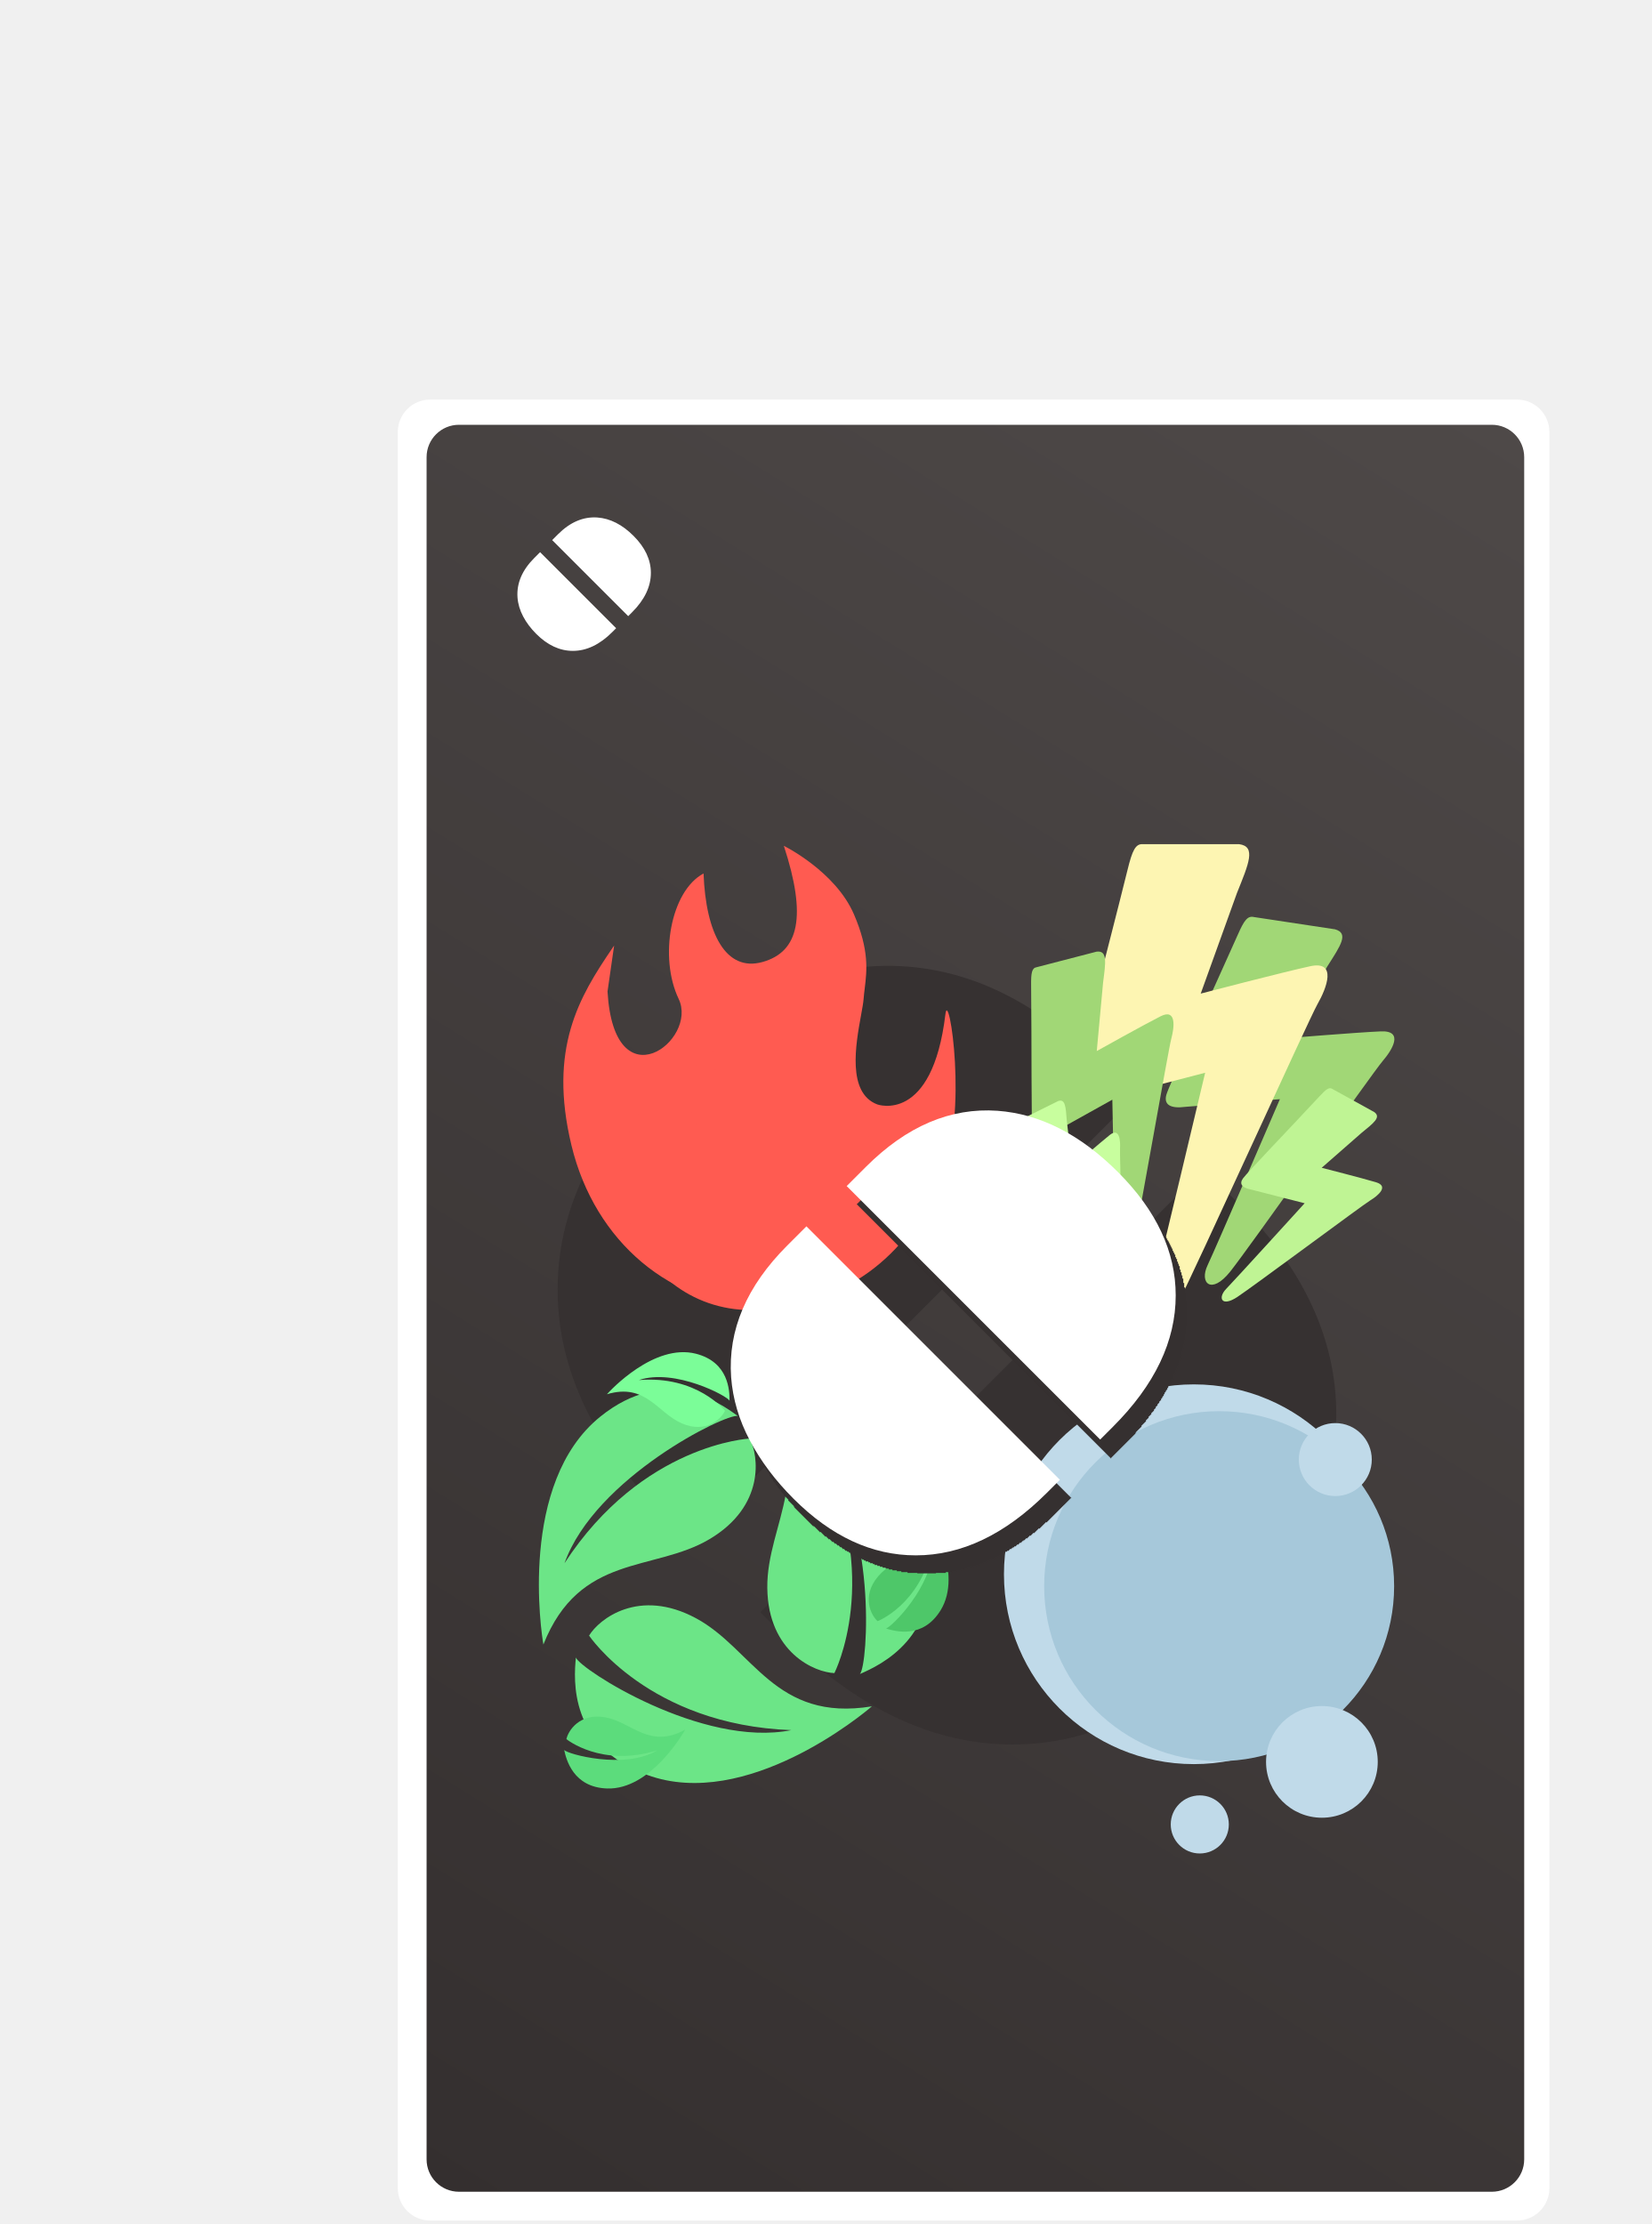
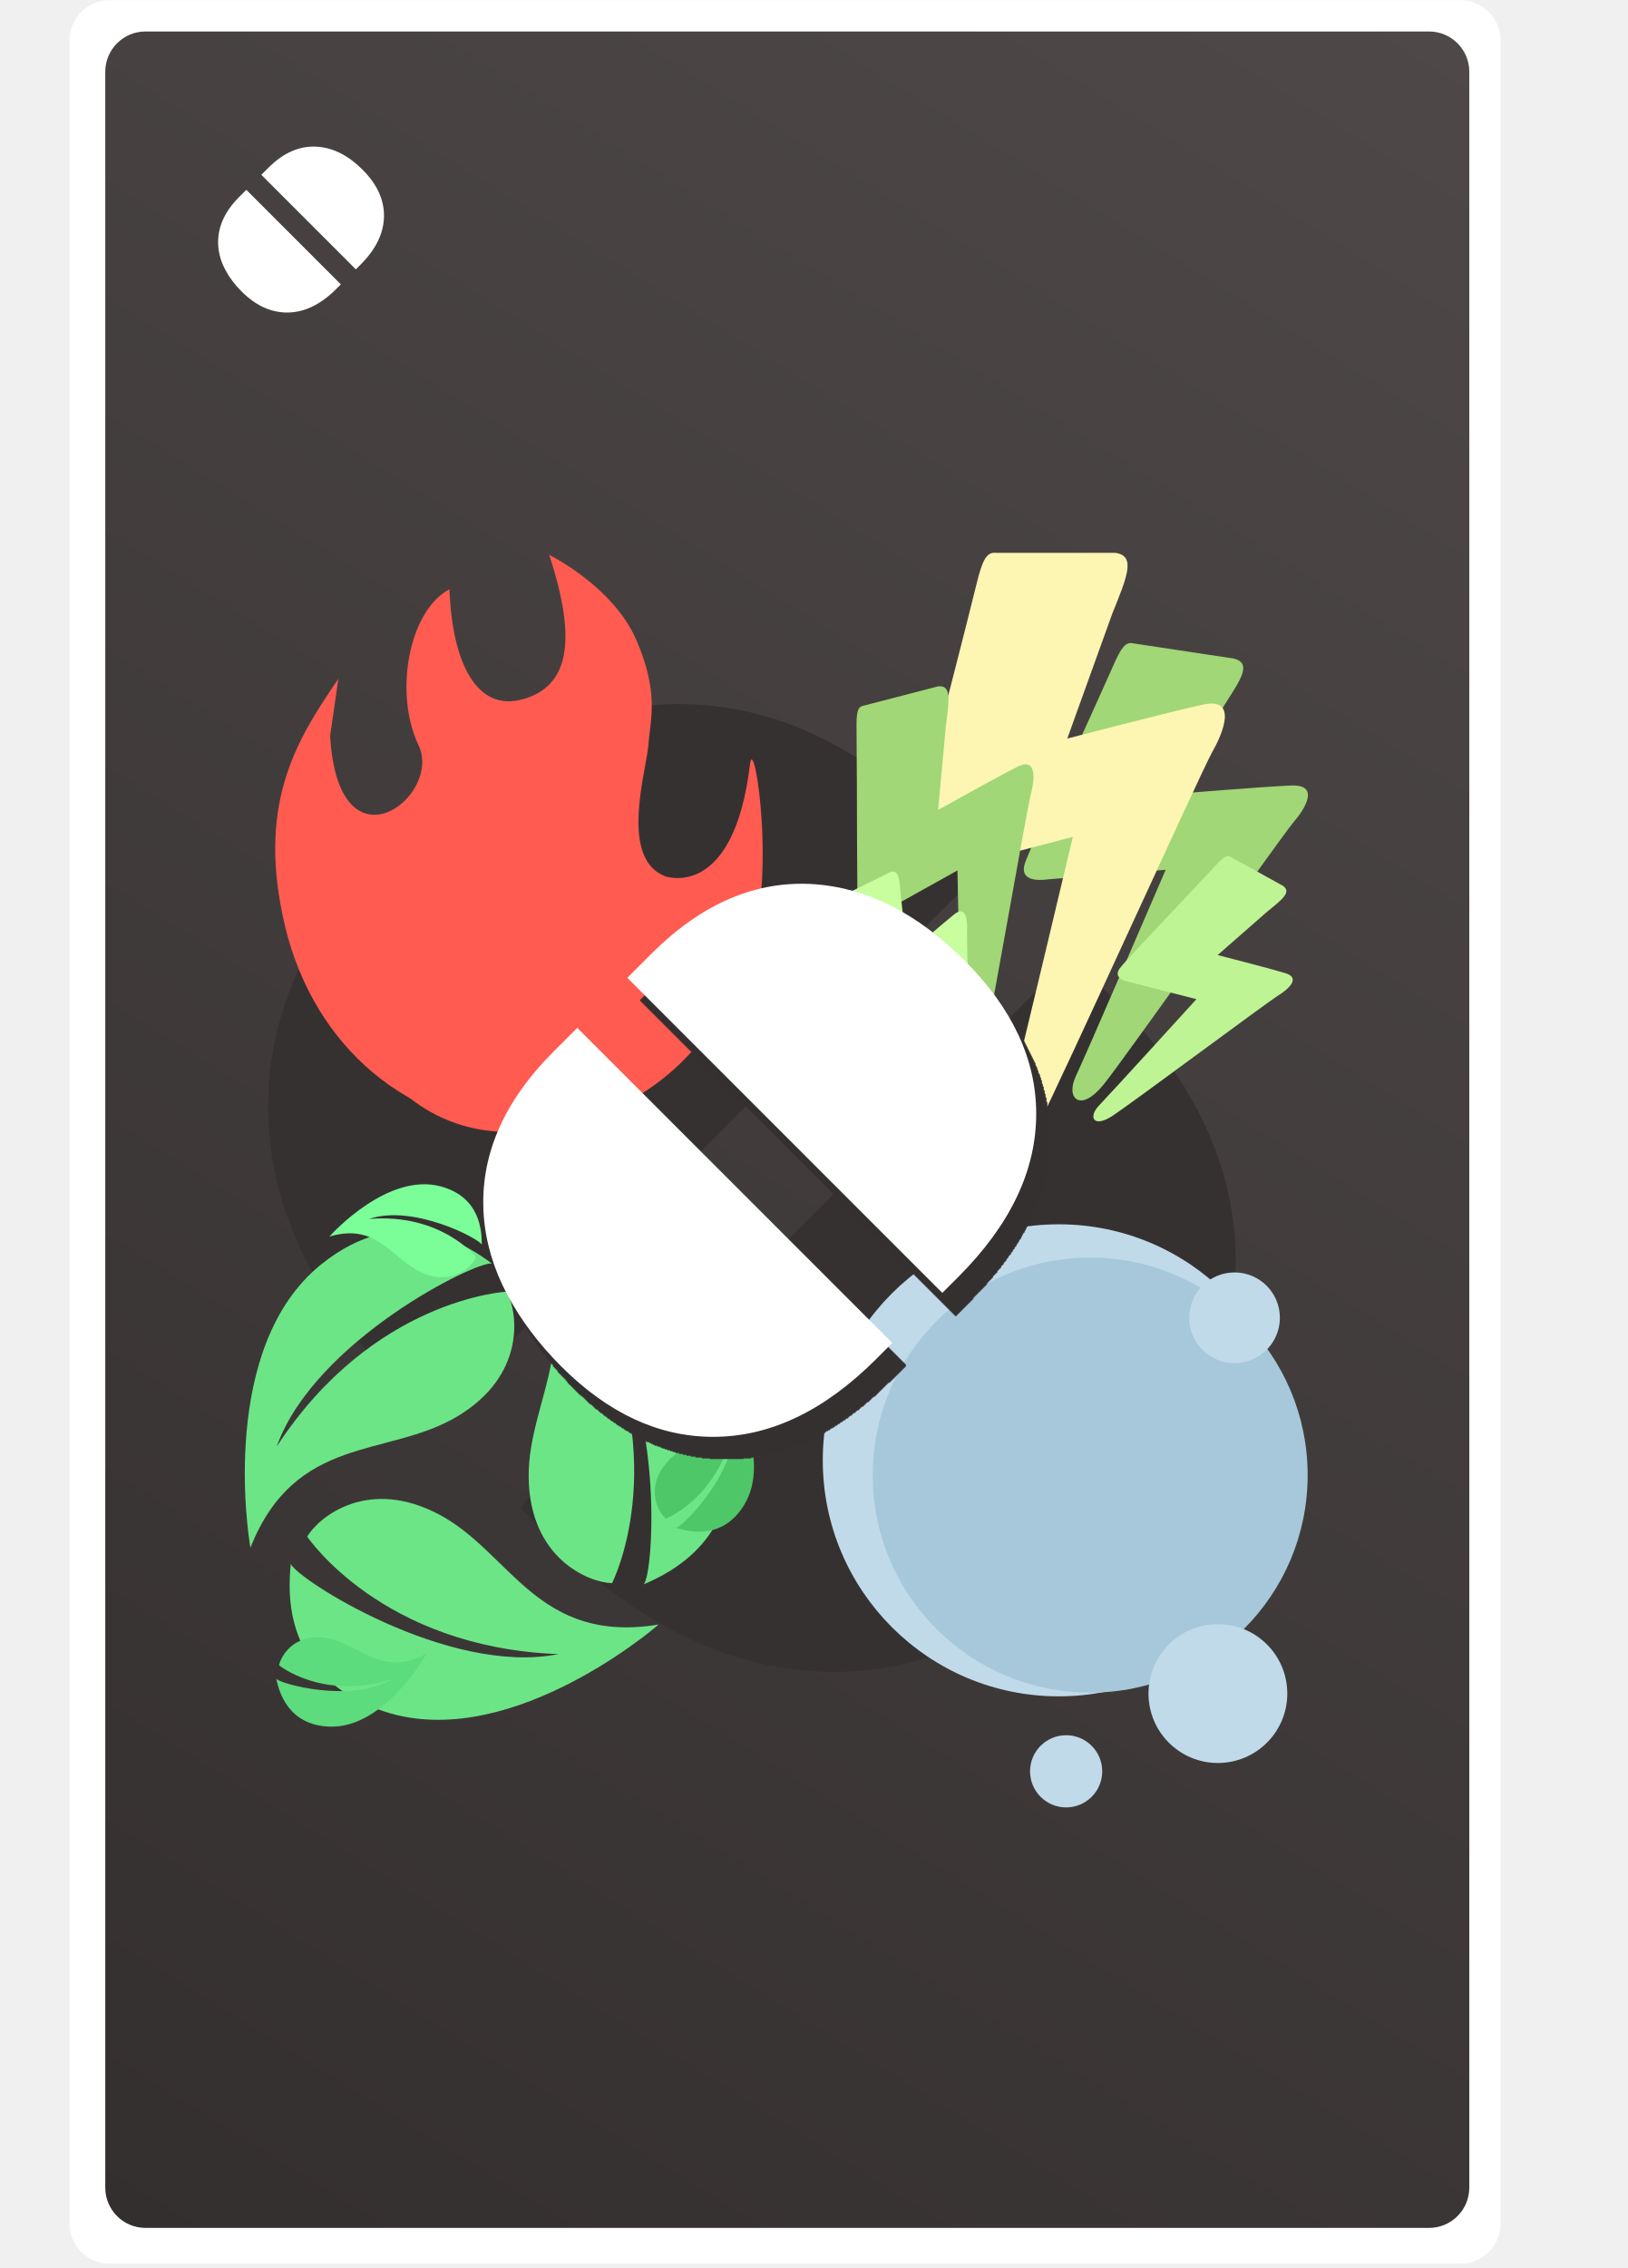
- <svg xmlns="http://www.w3.org/2000/svg" width="459" height="618" viewBox="0 0 459 618" fill="none">
-   <rect x="110.538" y="111.038" width="320" height="506" rx="9" fill="white" />
-   <rect x="118.538" y="118.038" width="305" height="491" rx="9" fill="url(#paint0_linear)" />
-   <path d="M334.522 324.76L343.827 334.065C363.645 353.883 372.749 375.232 371.137 398.112C369.607 418.816 359.657 438.352 341.289 456.721C322.599 475.411 302.619 484.756 281.351 484.756C259.115 484.756 237.847 474.605 217.545 454.304L211.261 448.02L334.522 324.76ZM182.501 298.899C191.363 290.037 200.748 282.988 210.657 277.751C220.647 272.434 230.959 269.373 241.593 268.567C264.473 266.956 285.822 276.06 305.64 295.878L314.945 305.183L191.685 428.443L185.401 422.159C165.099 401.858 154.948 380.589 154.948 358.354C154.948 337.086 164.132 317.267 182.501 298.899Z" fill="#363131" />
-   <path fill-rule="evenodd" clip-rule="evenodd" d="M261.577 326.769C252.259 349.95 233.332 363.038 211.879 363.038C186.815 363.038 165.287 345.219 158.792 318.254C152.297 291.289 161.015 276.945 170.047 263.638C170.247 263.343 170.449 263.046 170.652 262.747L168.816 275.52C170.652 306.9 194.089 289.081 188.583 277.57C183.076 266.058 186.323 247.6 195.501 242.72C196.117 259.408 201.713 270.158 211.879 267.32C222.044 264.481 224.232 254.645 217.809 235.038C217.809 235.038 232.131 242.089 237.293 254.074C241.586 264.041 240.886 269.755 240.286 274.662C240.164 275.654 240.047 276.614 239.975 277.57C239.895 278.647 239.606 280.229 239.262 282.113C237.794 290.159 235.322 303.706 243.787 306.9C243.787 306.9 259.036 312.419 262.707 281.827C263.618 274.236 269.217 309.738 261.577 326.769Z" fill="#FF5B51" />
-   <path fill-rule="evenodd" clip-rule="evenodd" d="M240.958 341.937C234.888 356.062 222.56 364.038 208.586 364.038C192.26 364.038 178.237 353.179 174.006 336.748C169.776 320.316 175.454 311.575 181.337 303.466C181.468 303.286 181.599 303.105 181.731 302.923L180.536 310.706C181.731 329.829 196.998 318.97 193.411 311.956C189.825 304.941 191.939 293.693 197.918 290.719C198.319 300.889 201.964 307.439 208.586 305.71C215.207 303.98 216.632 297.986 212.448 286.038C212.448 286.038 221.778 290.335 225.14 297.638C227.936 303.712 227.481 307.194 227.089 310.184C227.01 310.789 226.934 311.374 226.887 311.956C226.835 312.612 226.647 313.576 226.423 314.724C225.466 319.627 223.856 327.882 229.37 329.829C229.37 329.829 239.303 333.192 241.694 314.55C242.287 309.924 245.934 331.559 240.958 341.937Z" fill="#FF5B51" />
-   <circle cx="331.736" cy="437.448" r="52.761" fill="#C0DAE9" />
-   <circle cx="338.771" cy="440.758" r="48.623" fill="#A6C8DA" />
-   <circle cx="367.324" cy="489.588" r="15.518" fill="#C0DAE9" />
-   <circle cx="371.048" cy="405.584" r="10.138" fill="#C0DAE9" />
-   <circle cx="333.391" cy="506.969" r="8.069" fill="#C0DAE9" />
-   <path d="M153.435 150.079L155.03 148.484C158.428 145.087 162.088 143.526 166.01 143.802C169.559 144.065 172.908 145.77 176.057 148.919C179.261 152.123 180.863 155.548 180.863 159.194C180.863 163.006 179.123 166.652 175.643 170.132L174.566 171.21L153.435 150.079ZM149.002 176.14C147.483 174.621 146.274 173.012 145.377 171.313C144.465 169.601 143.94 167.833 143.802 166.01C143.526 162.088 145.087 158.428 148.484 155.03L150.079 153.435L171.21 174.566L170.132 175.643C166.652 179.123 163.006 180.863 159.194 180.863C155.548 180.863 152.151 179.289 149.002 176.14Z" fill="white" />
-   <path d="M370.945 258.229L348.414 254.821C346.672 254.411 345.694 255.777 343.946 259.755C336.414 276.736 324.88 301.424 324.107 304.192C323.333 306.96 325.2 308.129 329.447 307.564L355.65 305.437C355.65 305.437 337.893 346.663 335.551 351.598C333.209 356.532 336.595 359.929 341.845 353.351C347.094 346.773 381.62 297.825 384.197 294.85C386.775 291.874 390.275 286.313 383.673 286.597C377.071 286.881 357.146 288.515 357.146 288.515L368.861 268.491C372.539 262.733 374.908 259.317 370.945 258.229Z" fill="#A1D776" />
-   <path d="M344.337 234.58H317.617C315.526 234.392 314.63 236.333 313.301 241.774C307.546 265.013 298.502 298.914 298.091 302.613C297.68 306.313 300.049 307.451 304.874 305.902L334.883 298.091C334.883 298.091 321.523 354.409 319.673 361.192C317.823 367.975 322.345 371.675 327.278 362.22C332.211 352.765 363.658 283.293 366.125 278.976C368.591 274.66 371.674 266.85 364.069 268.494C356.464 270.138 333.649 276.099 333.649 276.099L343.721 248.145C346.975 240.047 349.123 235.206 344.337 234.58Z" fill="#FDF5B2" />
-   <path d="M304.713 264.443L288.053 268.764C286.718 268.985 286.474 270.34 286.525 273.948C286.696 289.372 286.54 311.976 286.882 314.35C287.224 316.723 288.885 317.05 291.643 315.304L309.091 305.58C309.091 305.58 309.87 342.862 309.814 347.391C309.757 351.92 313.175 353.496 314.722 346.802C316.268 340.108 324.639 291.697 325.478 288.607C326.318 285.516 326.977 280.146 322.501 282.402C318.026 284.657 304.764 292.064 304.764 292.064L306.523 273.002C307.242 267.426 307.798 264.059 304.713 264.443Z" fill="#A1D776" />
-   <path d="M381.892 309.03L370.231 302.593C369.363 302.008 368.507 302.636 366.621 304.681C358.534 313.396 346.454 325.952 345.387 327.461C344.32 328.97 345.081 330.036 347.558 330.525L362.528 334.358C362.528 334.358 343.185 355.619 340.751 358.122C338.316 360.624 339.402 363.322 343.823 360.4C348.244 357.479 378.636 334.857 380.748 333.575C382.86 332.293 386.079 329.641 382.366 328.524C378.653 327.407 367.266 324.502 367.266 324.502L378.368 314.778C381.731 312.042 383.83 310.455 381.892 309.03Z" fill="#BFF494" />
-   <path d="M294.041 305.956L283.541 311.169C282.682 311.503 282.708 312.438 283.243 314.827C285.497 325.046 288.53 340.079 289.088 341.607C289.645 343.136 290.797 343.119 292.392 341.571L302.667 332.66C302.667 332.66 308.36 357.31 308.951 360.325C309.543 363.341 312.038 363.907 312.14 359.244C312.241 354.581 311.1 321.253 311.23 319.083C311.361 316.912 311.055 313.253 308.386 315.381C305.717 317.508 297.909 324.292 297.909 324.292L296.435 311.386C296.14 307.581 296.044 305.267 294.041 305.956Z" fill="#C8FE9E" />
-   <path d="M257.86 431.985C253.305 403.001 213.7 387.672 210.891 386.674C227.893 408.116 212.989 423.257 213.214 441.269C213.439 459.28 226.496 464.736 231.854 464.917C231.854 464.917 245.475 438.339 227.539 403.036C243.908 422.277 241.216 462.773 238.95 465.169C244.713 462.676 261.454 454.855 257.86 431.985Z" fill="#6CE587" />
-   <path d="M166.807 393.654C143.968 412.072 150.461 454.041 150.998 456.973C161.087 431.536 181.648 436.89 197.142 427.702C212.635 418.514 210.843 404.477 208.324 399.744C208.324 399.744 178.497 401.213 156.863 434.379C165.362 410.589 201.793 392.703 205 393.471C199.963 389.722 184.828 379.121 166.807 393.654Z" fill="#6CE587" />
-   <path d="M179.856 493.221C207.407 503.309 240.035 476.125 242.272 474.154C215.272 478.61 209.27 458.229 193.414 449.682C177.558 441.135 166.45 449.902 163.69 454.499C163.69 454.499 180.314 479.308 219.885 480.766C195.117 485.736 161.02 463.724 160.026 460.58C159.407 466.828 158.118 485.261 179.856 493.221Z" fill="#6CE587" />
-   <path d="M193.386 376.172C181.765 373.186 169.494 386.471 168.657 387.428C179.499 384.189 182.724 392.655 189.517 395.552C196.31 398.448 200.506 394.136 201.456 392.024C201.456 392.024 193.73 382.175 177.535 383.488C187.448 380.137 202.194 387.928 202.719 389.231C202.733 386.515 202.556 378.528 193.386 376.172Z" fill="#7BFD98" />
-   <path d="M168.719 496.98C180.712 497.366 189.799 481.73 190.408 480.614C180.53 486.134 175.54 478.572 168.28 477.222C161.02 475.873 157.862 480.995 157.394 483.262C157.394 483.262 167.078 491.195 182.599 486.391C173.653 491.817 157.565 487.421 156.769 486.264C157.346 488.918 159.256 496.675 168.719 496.98Z" fill="#5CDC7C" />
-   <path d="M261.389 447.438C267.663 437.21 258.578 421.573 257.91 420.491C257.814 431.806 248.774 432.397 244.007 438.037C239.239 443.676 242.126 448.956 243.864 450.485C243.864 450.485 255.551 446 259.062 430.136C259.347 440.595 247.562 452.395 246.163 452.514C248.754 453.327 256.439 455.508 261.389 447.438Z" fill="#4EC769" />
+ <svg xmlns="http://www.w3.org/2000/svg" width="364" height="507" viewBox="0 0 364 507" fill="none">
+   <rect x="15.538" y="0.038" width="320" height="506" rx="9" fill="white" />
+   <rect x="23.538" y="7.038" width="305" height="491" rx="9" fill="url(#paint0_linear)" />
+   <path d="M239.522 213.76L248.827 223.065C268.645 242.883 277.749 264.232 276.137 287.112C274.607 307.816 264.657 327.352 246.289 345.721C227.599 364.411 207.619 373.756 186.351 373.756C164.115 373.756 142.847 363.605 122.545 343.304L116.261 337.02L239.522 213.76ZM87.501 187.899C96.363 179.037 105.748 171.988 115.657 166.751C125.647 161.434 135.959 158.373 146.593 157.567C169.473 155.956 190.822 165.06 210.64 184.878L219.945 194.183L96.685 317.443L90.401 311.159C70.099 290.858 59.948 269.589 59.948 247.354C59.948 226.086 69.132 206.267 87.501 187.899Z" fill="#363131" />
+   <path fill-rule="evenodd" clip-rule="evenodd" d="M166.577 215.769C157.259 238.95 138.332 252.038 116.879 252.038C91.815 252.038 70.287 234.219 63.792 207.254C57.297 180.289 66.015 165.945 75.047 152.638C75.247 152.343 75.449 152.046 75.652 151.747L73.816 164.52C75.652 195.9 99.089 178.081 93.583 166.57C88.076 155.058 91.323 136.6 100.501 131.72C101.117 148.408 106.713 159.158 116.879 156.32C127.044 153.481 129.232 143.645 122.809 124.038C122.809 124.038 137.131 131.089 142.293 143.074C146.586 153.041 145.886 158.755 145.286 163.662C145.164 164.654 145.047 165.614 144.975 166.57C144.895 167.647 144.606 169.229 144.262 171.113C142.794 179.159 140.322 192.706 148.787 195.9C148.787 195.9 164.036 201.419 167.707 170.827C168.618 163.236 174.217 198.738 166.577 215.769Z" fill="#FF5B51" />
+   <path fill-rule="evenodd" clip-rule="evenodd" d="M145.958 230.937C139.888 245.062 127.56 253.038 113.586 253.038C97.26 253.038 83.237 242.179 79.006 225.748C74.776 209.316 80.454 200.575 86.337 192.466C86.468 192.286 86.599 192.105 86.731 191.923L85.536 199.706C86.731 218.829 101.998 207.97 98.411 200.956C94.825 193.941 96.939 182.693 102.918 179.719C103.319 189.889 106.964 196.439 113.586 194.71C120.207 192.98 121.632 186.986 117.448 175.038C117.448 175.038 126.778 179.335 130.14 186.638C132.936 192.712 132.481 196.194 132.089 199.184C132.01 199.789 131.934 200.374 131.887 200.956C131.835 201.612 131.647 202.576 131.423 203.724C130.466 208.627 128.856 216.882 134.37 218.829C134.37 218.829 144.303 222.192 146.694 203.55C147.287 198.924 150.934 220.559 145.958 230.937Z" fill="#FF5B51" />
+   <circle cx="236.736" cy="326.448" r="52.761" fill="#C0DAE9" />
+   <circle cx="243.771" cy="329.758" r="48.623" fill="#A6C8DA" />
+   <circle cx="272.324" cy="378.588" r="15.518" fill="#C0DAE9" />
+   <circle cx="276.048" cy="294.584" r="10.138" fill="#C0DAE9" />
+   <circle cx="238.391" cy="395.969" r="8.069" fill="#C0DAE9" />
+   <path d="M58.435 39.079L60.03 37.484C63.428 34.087 67.088 32.526 71.01 32.802C74.559 33.065 77.908 34.77 81.057 37.919C84.261 41.123 85.863 44.548 85.863 48.194C85.863 52.006 84.123 55.652 80.643 59.132L79.566 60.21L58.435 39.079ZM54.002 65.14C52.483 63.621 51.274 62.012 50.377 60.313C49.465 58.601 48.94 56.833 48.802 55.01C48.526 51.088 50.087 47.428 53.484 44.03L55.079 42.435L76.21 63.566L75.132 64.643C71.652 68.123 68.006 69.863 64.194 69.863C60.548 69.863 57.151 68.289 54.002 65.14Z" fill="white" />
+   <path d="M275.945 147.229L253.414 143.821C251.672 143.411 250.694 144.777 248.946 148.755C241.414 165.736 229.88 190.424 229.107 193.192C228.333 195.96 230.2 197.129 234.447 196.564L260.65 194.437C260.65 194.437 242.893 235.663 240.551 240.598C238.209 245.532 241.595 248.929 246.845 242.351C252.094 235.773 286.62 186.825 289.197 183.85C291.775 180.874 295.275 175.313 288.673 175.597C282.071 175.881 262.146 177.515 262.146 177.515L273.861 157.491C277.539 151.733 279.908 148.317 275.945 147.229Z" fill="#A1D776" />
+   <path d="M249.337 123.58H222.617C220.526 123.392 219.63 125.333 218.301 130.774C212.546 154.013 203.502 187.914 203.091 191.613C202.68 195.313 205.049 196.451 209.874 194.902L239.883 187.091C239.883 187.091 226.523 243.409 224.673 250.192C222.823 256.975 227.345 260.675 232.278 251.22C237.211 241.765 268.658 172.293 271.125 167.976C273.591 163.66 276.674 155.85 269.069 157.494C261.464 159.138 238.649 165.099 238.649 165.099L248.721 137.145C251.975 129.047 254.123 124.206 249.337 123.58Z" fill="#FDF5B2" />
+   <path d="M209.713 153.443L193.053 157.764C191.718 157.985 191.474 159.34 191.525 162.948C191.696 178.372 191.54 200.976 191.882 203.35C192.224 205.723 193.885 206.05 196.643 204.304L214.091 194.58C214.091 194.58 214.87 231.862 214.814 236.391C214.757 240.92 218.175 242.496 219.722 235.802C221.268 229.108 229.639 180.697 230.478 177.607C231.318 174.516 231.977 169.146 227.501 171.402C223.026 173.657 209.764 181.064 209.764 181.064L211.523 162.002C212.242 156.426 212.798 153.059 209.713 153.443Z" fill="#A1D776" />
+   <path d="M286.892 198.03L275.231 191.593C274.363 191.008 273.507 191.636 271.621 193.681C263.534 202.396 251.454 214.952 250.387 216.461C249.32 217.97 250.081 219.036 252.558 219.525L267.528 223.358C267.528 223.358 248.185 244.619 245.751 247.122C243.316 249.624 244.402 252.322 248.823 249.4C253.244 246.479 283.636 223.857 285.748 222.575C287.86 221.293 291.079 218.641 287.366 217.524C283.653 216.407 272.266 213.502 272.266 213.502L283.368 203.778C286.731 201.042 288.83 199.455 286.892 198.03Z" fill="#BFF494" />
+   <path d="M199.041 194.956L188.541 200.169C187.682 200.503 187.708 201.438 188.243 203.827C190.497 214.046 193.53 229.079 194.088 230.607C194.645 232.136 195.797 232.119 197.392 230.571L207.667 221.66C207.667 221.66 213.36 246.31 213.951 249.325C214.543 252.341 217.038 252.907 217.14 248.244C217.241 243.581 216.1 210.253 216.23 208.083C216.361 205.912 216.055 202.253 213.386 204.381C210.717 206.508 202.909 213.292 202.909 213.292L201.435 200.386C201.14 196.581 201.044 194.267 199.041 194.956Z" fill="#C8FE9E" />
+   <path d="M162.86 320.985C158.305 292.001 118.7 276.672 115.891 275.674C132.893 297.116 117.989 312.257 118.214 330.269C118.439 348.28 131.496 353.736 136.855 353.917C136.855 353.917 150.475 327.339 132.539 292.036C148.908 311.277 146.216 351.773 143.95 354.169C149.713 351.676 166.454 343.855 162.86 320.985Z" fill="#6CE587" />
+   <path d="M71.807 282.654C48.968 301.072 55.461 343.041 55.998 345.973C66.087 320.536 86.648 325.89 102.142 316.702C117.635 307.514 115.843 293.477 113.324 288.744C113.324 288.744 83.497 290.213 61.863 323.379C70.362 299.589 106.793 281.703 110 282.471C104.963 278.722 89.828 268.121 71.807 282.654Z" fill="#6CE587" />
+   <path d="M84.856 382.221C112.407 392.309 145.035 365.125 147.272 363.154C120.272 367.61 114.27 347.229 98.414 338.682C82.558 330.135 71.45 338.902 68.691 343.499C68.691 343.499 85.314 368.308 124.885 369.766C100.117 374.736 66.02 352.724 65.026 349.58C64.407 355.828 63.118 374.261 84.856 382.221Z" fill="#6CE587" />
+   <path d="M98.386 265.172C86.765 262.186 74.494 275.471 73.657 276.428C84.499 273.189 87.724 281.655 94.517 284.552C101.31 287.448 105.506 283.136 106.456 281.024C106.456 281.024 98.73 271.175 82.535 272.488C92.448 269.137 107.194 276.928 107.719 278.231C107.733 275.515 107.556 267.528 98.386 265.172Z" fill="#7BFD98" />
+   <path d="M73.719 385.98C85.712 386.366 94.799 370.73 95.408 369.614C85.53 375.134 80.54 367.572 73.28 366.222C66.02 364.873 62.862 369.995 62.394 372.262C62.394 372.262 72.078 380.195 87.599 375.391C78.653 380.817 62.565 376.421 61.769 375.264C62.346 377.918 64.256 385.675 73.719 385.98Z" fill="#5CDC7C" />
+   <path d="M166.389 336.438C172.663 326.21 163.578 310.573 162.91 309.491C162.814 320.806 153.774 321.397 149.007 327.037C144.239 332.676 147.126 337.956 148.864 339.485C148.864 339.485 160.551 335 164.062 319.136C164.347 329.595 152.562 341.395 151.163 341.514C153.754 342.327 161.439 344.508 166.389 336.438Z" fill="#4EC769" />
  <g filter="url(#filter0_d)">
-     <path d="M235.271 329.584L240.588 324.267C251.913 312.942 264.112 307.74 277.186 308.661C289.017 309.536 300.181 315.221 310.677 325.717C321.357 336.397 326.698 347.814 326.698 359.968C326.698 372.674 320.897 384.827 309.296 396.428L305.705 400.019L235.271 329.584ZM220.493 416.453C215.43 411.389 211.401 406.026 208.409 400.364C205.371 394.656 203.621 388.763 203.161 382.686C202.24 369.612 207.442 357.413 218.767 346.088L224.084 340.771L294.519 411.205L290.928 414.796C279.327 426.397 267.174 432.198 254.468 432.198C242.314 432.198 230.99 426.949 220.493 416.453Z" fill="white" />
+     <path d="M140.271 218.584L145.588 213.267C156.913 201.942 169.112 196.74 182.186 197.661C194.017 198.536 205.181 204.221 215.677 214.717C226.357 225.397 231.698 236.814 231.698 248.968C231.698 261.674 225.897 273.827 214.296 285.428L210.705 289.019L140.271 218.584ZM125.493 305.453C120.43 300.389 116.401 295.026 113.409 289.364C110.371 283.656 108.621 277.763 108.161 271.686C107.24 258.612 112.442 246.413 123.767 235.088L129.084 229.771L199.519 300.205L195.928 303.796C184.327 315.397 172.174 321.198 159.468 321.198C147.314 321.198 135.99 315.949 125.493 305.453Z" fill="white" />
  </g>
  <defs>
-     <filter id="filter0_d" x="203.057" y="308.557" width="126.64" height="128.64" filterUnits="userSpaceOnUse" color-interpolation-filters="sRGB">
+     <filter id="filter0_d" x="108.057" y="197.557" width="126.64" height="128.64" filterUnits="userSpaceOnUse" color-interpolation-filters="sRGB">
      <feFlood flood-opacity="0" result="BackgroundImageFix" />
      <feColorMatrix in="SourceAlpha" type="matrix" values="0 0 0 0 0 0 0 0 0 0 0 0 0 0 0 0 0 0 127 0" />
      <feOffset dx="3" dy="5" />
      <feColorMatrix type="matrix" values="0 0 0 0 0.208 0 0 0 0 0.187 0 0 0 0 0.187 0 0 0 1 0" />
      <feBlend mode="normal" in2="BackgroundImageFix" result="effect1_dropShadow" />
      <feBlend mode="normal" in="SourceGraphic" in2="effect1_dropShadow" result="shape" />
    </filter>
-     <linearGradient id="paint0_linear" x1="423.538" y1="118.038" x2="118.538" y2="609.038" gradientUnits="userSpaceOnUse">
+     <linearGradient id="paint0_linear" x1="328.538" y1="7.038" x2="23.538" y2="498.038" gradientUnits="userSpaceOnUse">
      <stop stop-color="#4E4948" />
      <stop offset="1" stop-color="#342F2F" />
    </linearGradient>
  </defs>
</svg>
